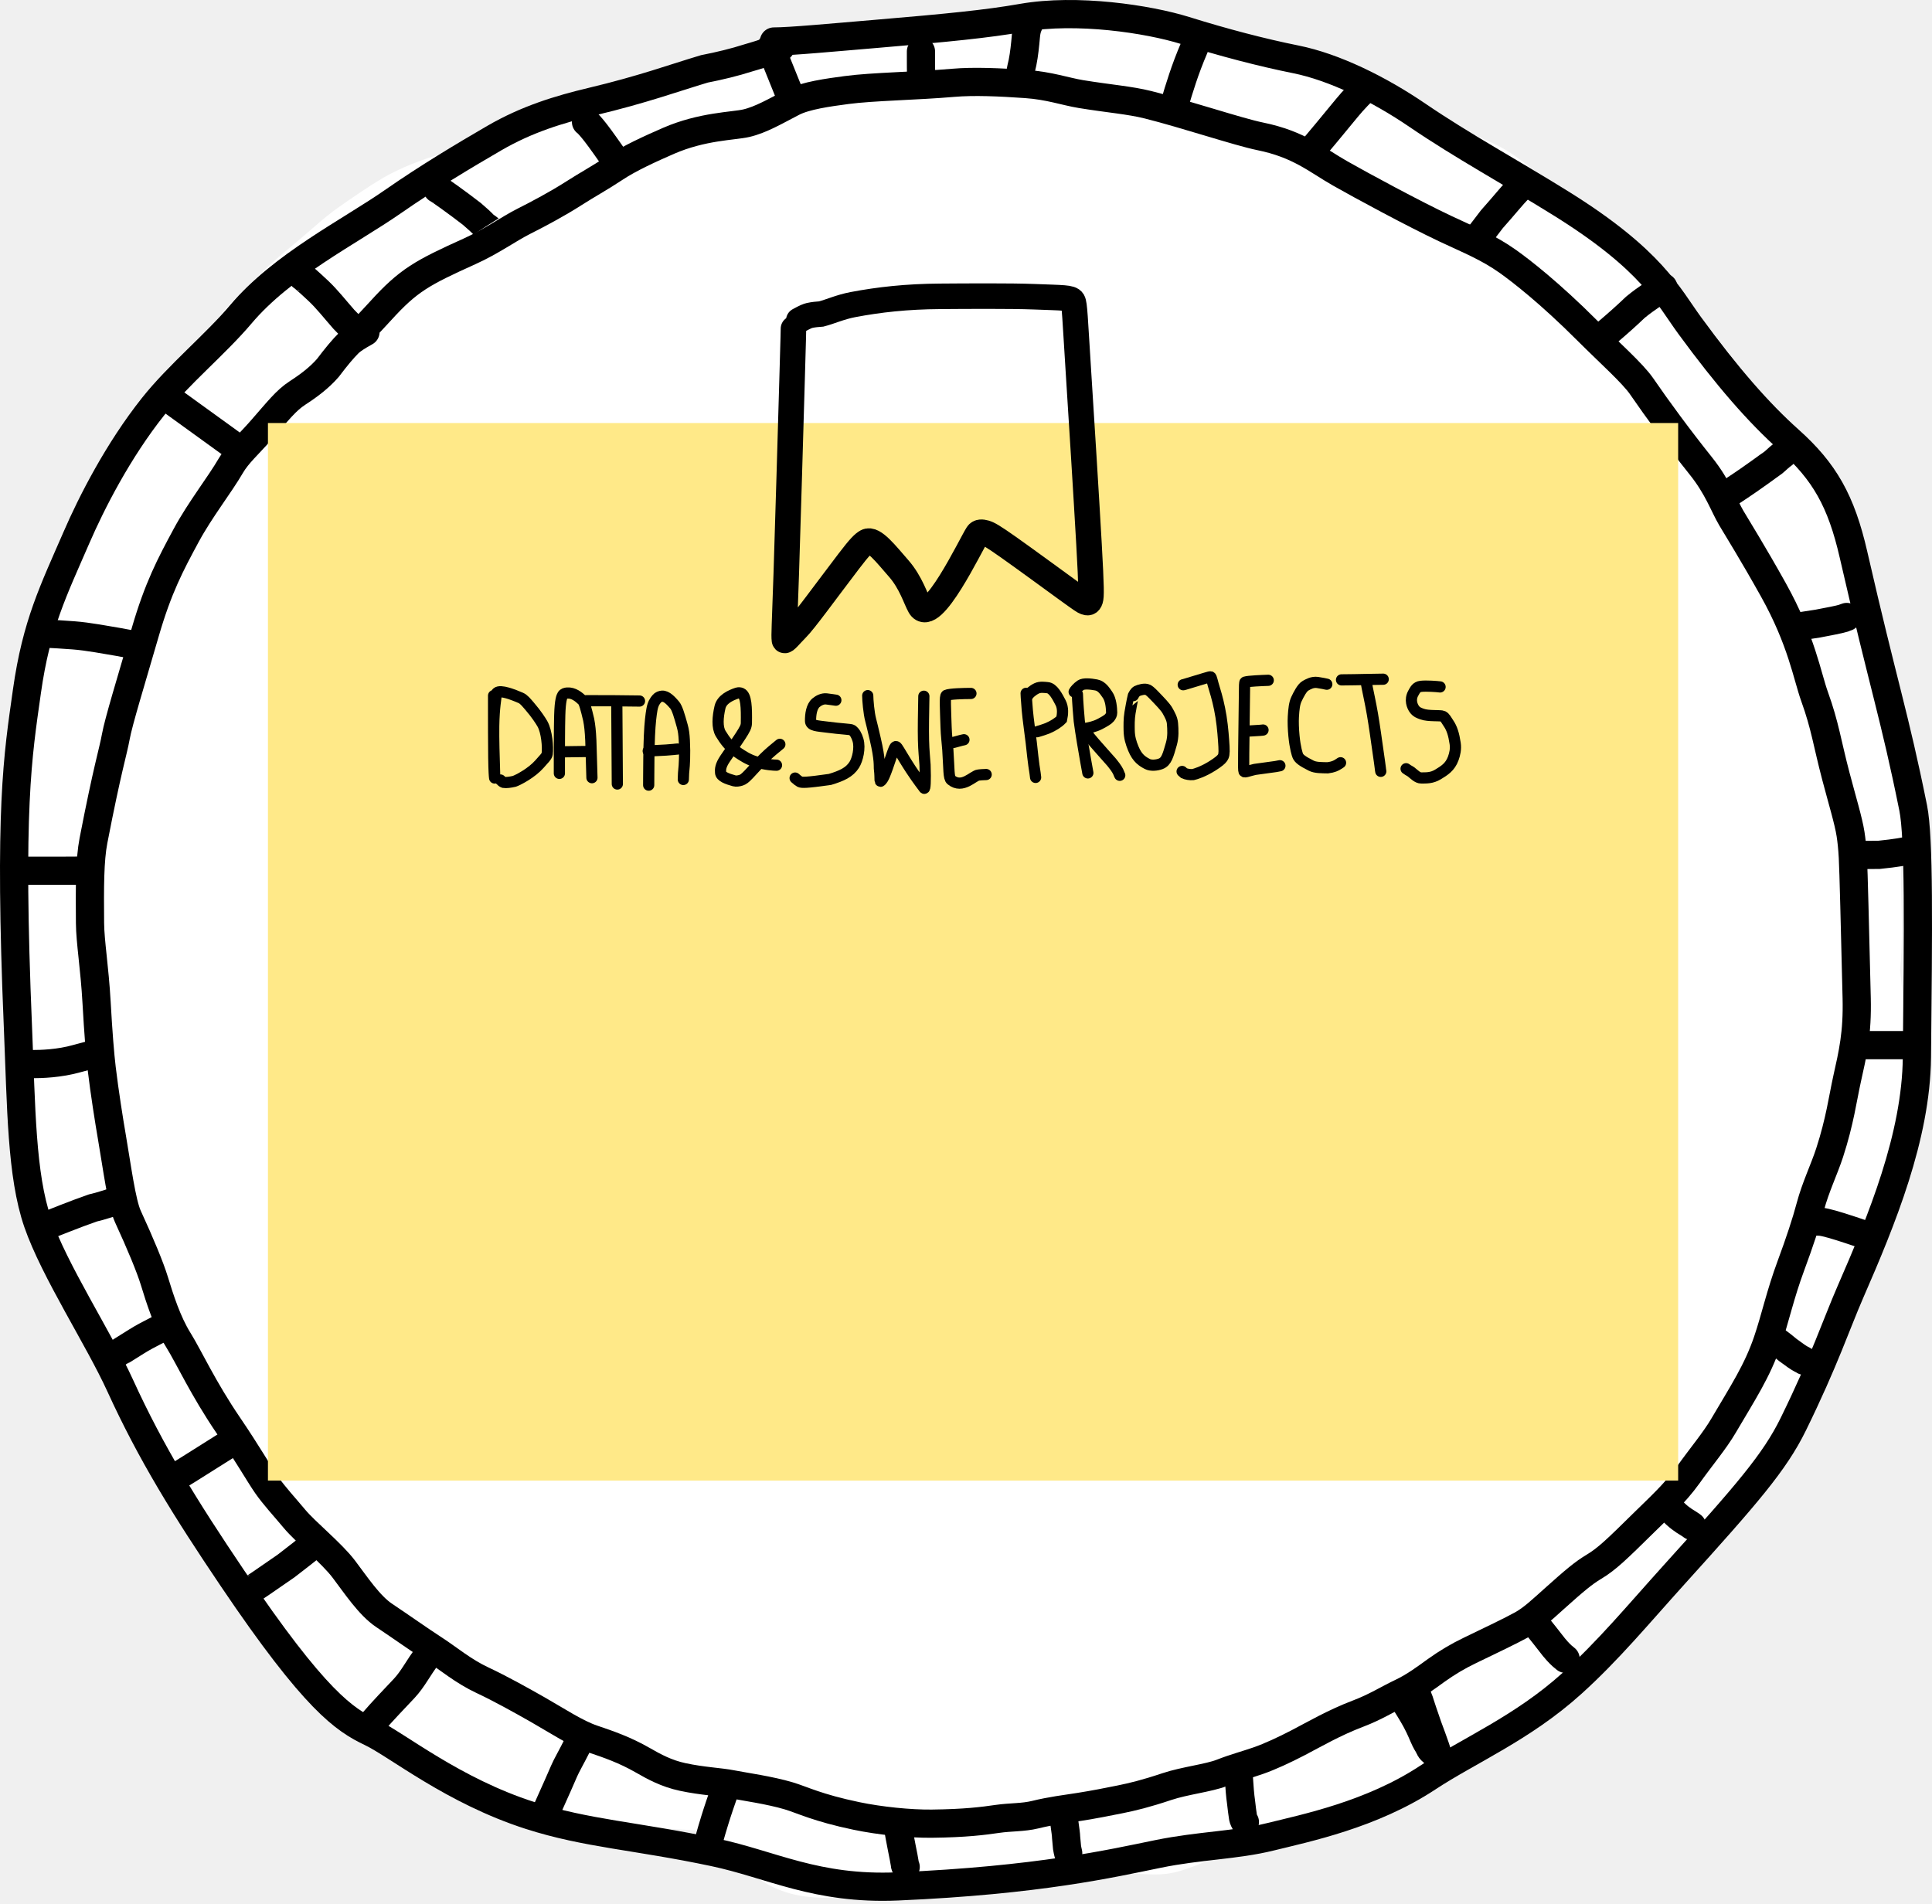
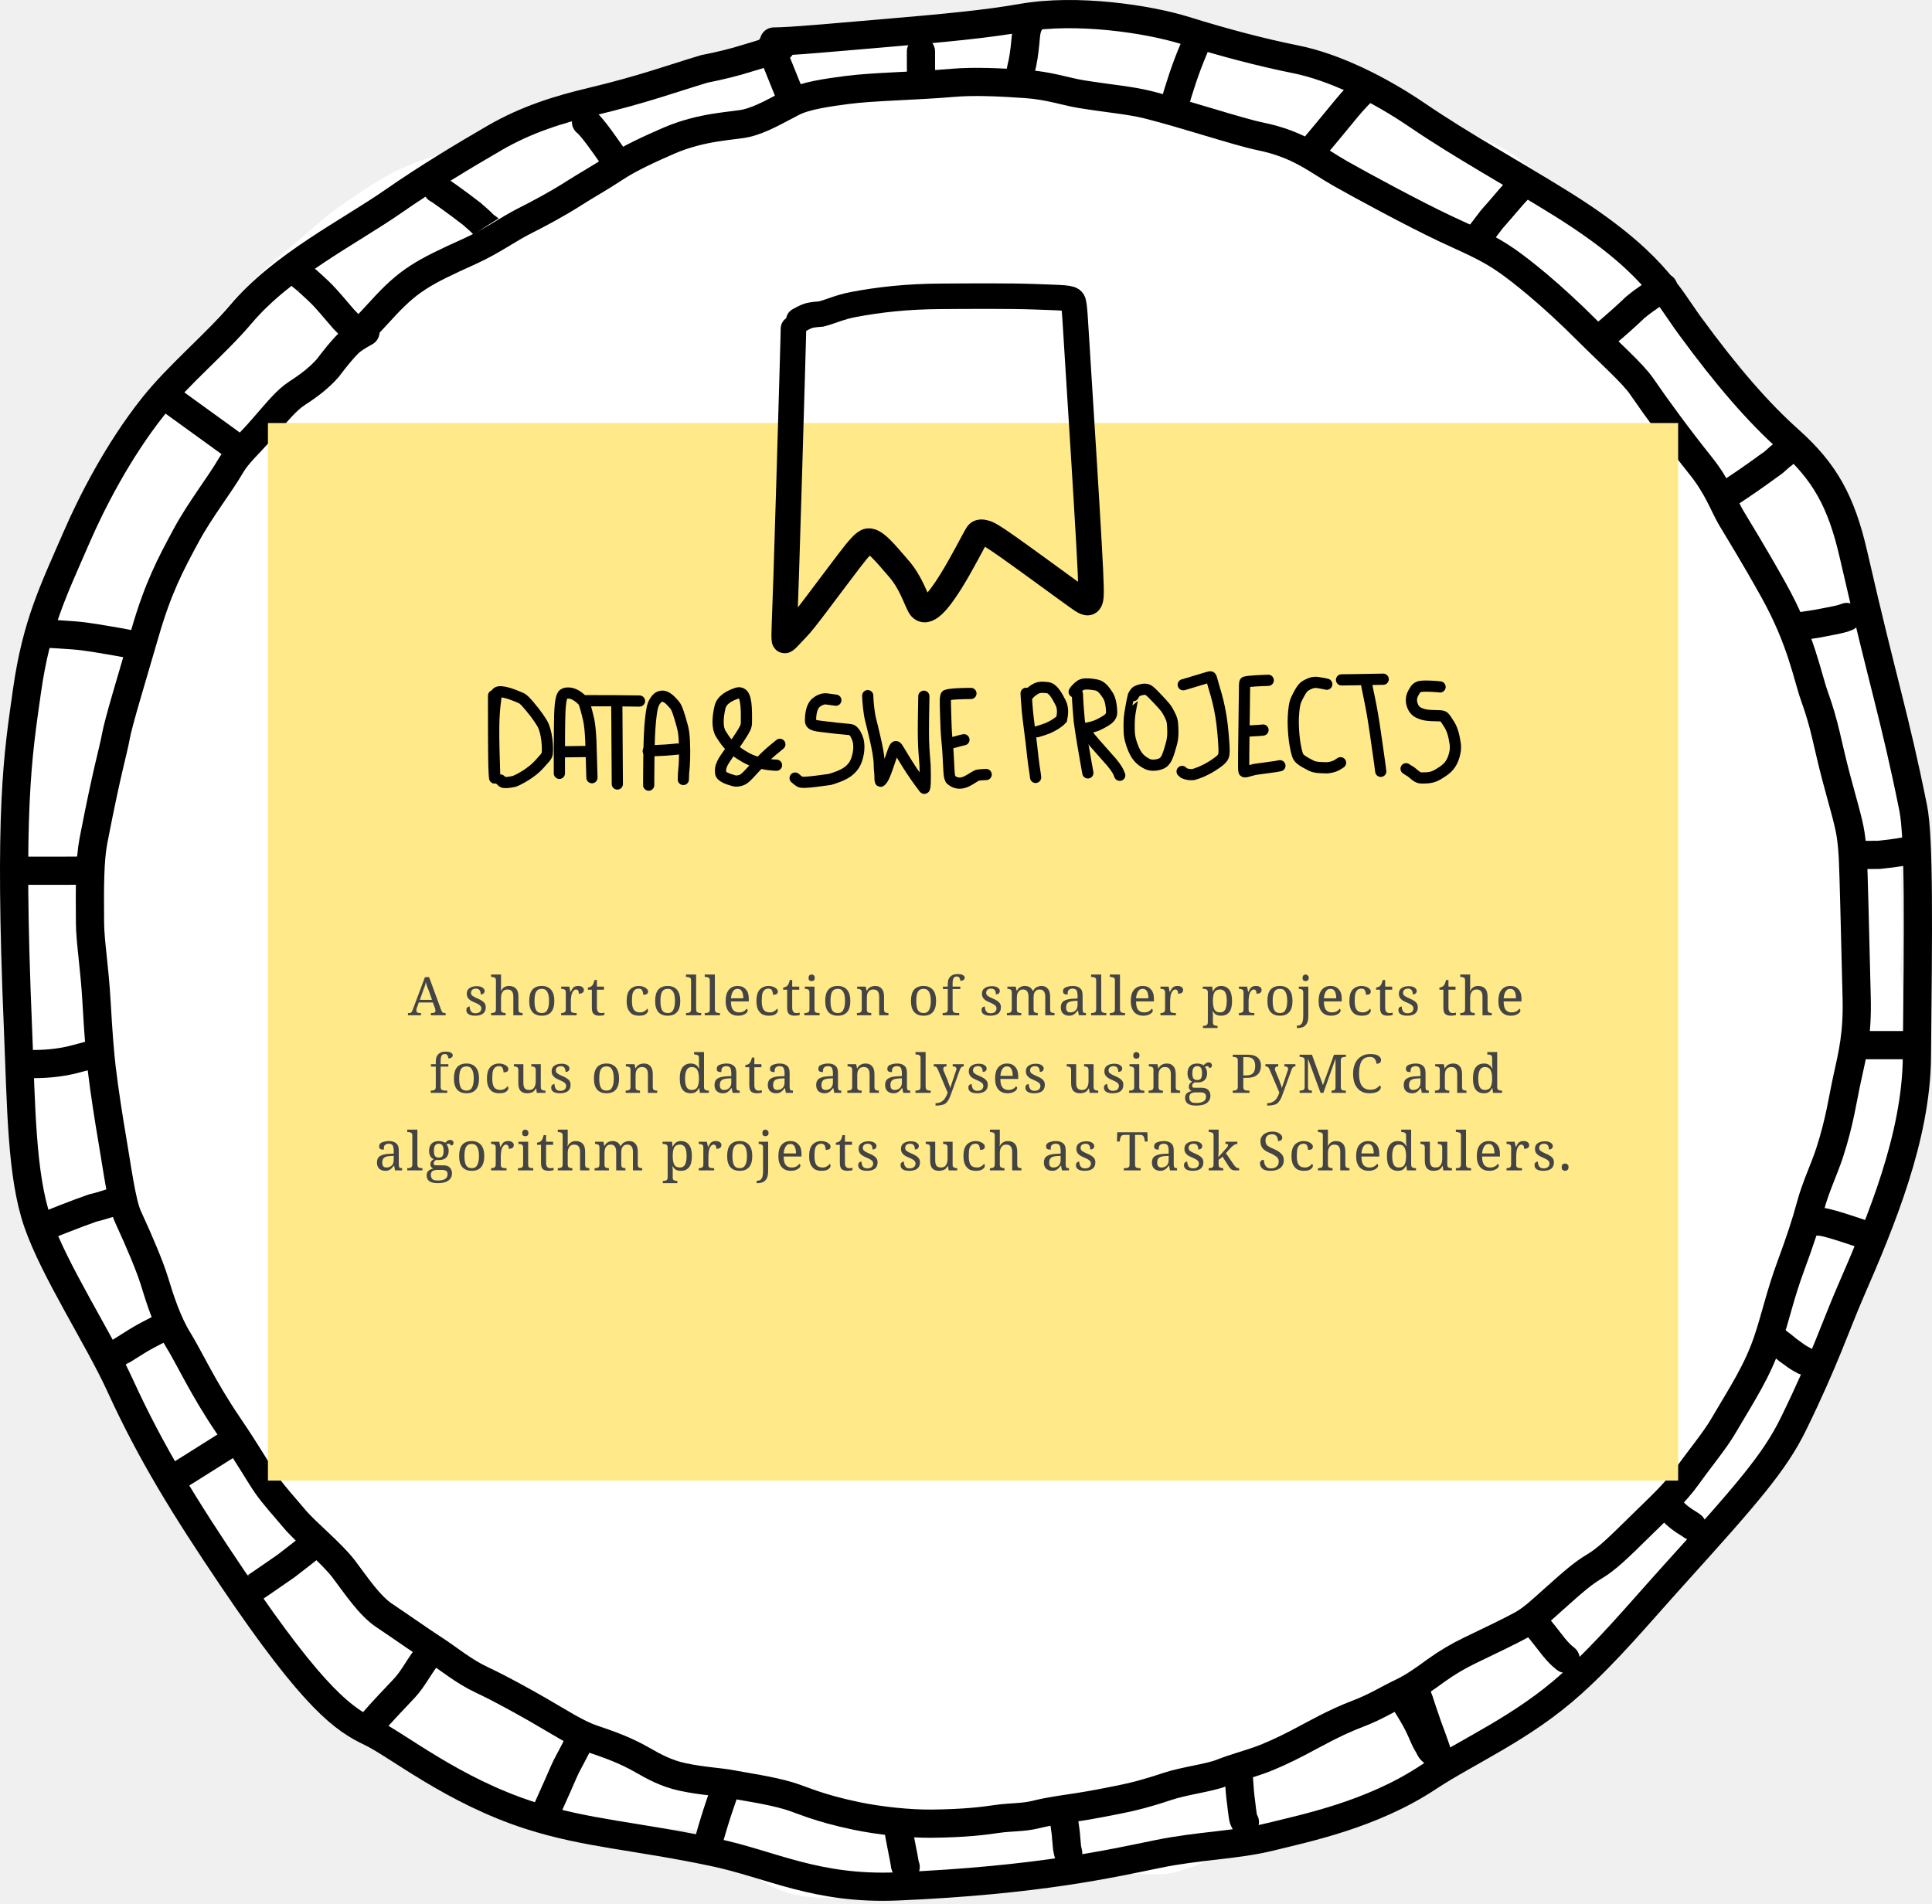
<svg xmlns="http://www.w3.org/2000/svg" width="137" height="135" viewBox="0 0 137 135" fill="none">
  <path d="M33.952 12.94C34.503 12.94 35.908 12.883 37.119 12.553C38.795 12.097 42.482 10.974 45.129 10.152C47.232 9.499 49.409 8.803 51.13 8.263C52.515 7.828 54.367 7.469 57.253 6.342C59.511 5.461 61.036 5.747 63.983 5.496C67.4 5.204 69.74 4.556 71.309 4.481C74.924 4.308 78.291 4.332 79.592 4.401C80.458 4.447 77.261 4.315 74.183 4.302C73.554 4.299 73.446 4.662 73.517 4.824C74.209 6.417 78.962 5.645 81.372 6.155C82.98 6.495 84.708 6.543 86.385 6.872C87.976 7.184 91.975 8.727 95.262 9.932C96.016 10.209 97.181 10.477 97.61 10.616C98.128 10.785 95.613 10.03 94.564 9.869C92.212 9.509 97.93 11.886 99.417 12.901C100.488 13.632 101.744 14.537 103.654 15.517C105.731 16.584 107.583 17.734 109.962 19.917C111.803 21.607 114.162 23.653 115.884 24.935C117.273 25.97 118.552 27.235 119.385 28.276C120.352 29.483 121.327 30.502 122.546 31.915C124.01 33.614 125.567 37.093 126.598 39.904C127.777 43.122 128.678 44.488 129.602 46.909C130.281 48.687 130.185 50.941 130.333 52.454C130.466 53.816 131.211 55.922 132.005 57.745C132.534 58.959 132.334 60.448 132.317 61.355C132.292 62.754 131.646 58.95 131.604 58.839C130.314 55.453 132.275 67.927 132.469 71.381C132.911 79.271 131.787 81.307 130.894 83.58C130.417 84.796 129.952 85.874 129.172 87.498C127.702 90.56 127.177 91.665 126.42 93.3C125.055 96.246 123.271 98.922 121.919 101.207C120.572 103.483 117.662 106.386 115.933 108.479C113.33 111.628 109.856 113.603 108.06 114.904C105.379 116.846 104.614 117.772 101.986 120.05C100.342 121.475 98.053 122.393 96.417 122.897C93.374 123.834 91.596 124.665 90.096 125.451C88.49 126.292 87.159 126.771 82.018 127.804C76.777 128.858 73.806 129.001 71.741 128.85C70.373 128.751 76.18 127.449 78.005 127.303C79.27 127.202 80.176 126.981 80.475 126.975C83.268 126.916 72.256 129.116 70.465 128.965C69.532 128.886 64.842 128.732 58.313 128.717C54.308 128.707 51.601 127.839 49.569 127.224C48.114 126.784 46.922 126.494 45.007 125.554C40.472 123.33 36.22 120.958 33.905 119.938C31.642 118.941 30.227 118.172 27.988 116.374C24.396 113.489 21.259 110.975 20.004 109.625C18.349 107.845 17.629 106.518 17.013 105.224C16.112 103.331 19.148 108.318 20.122 110.952C20.312 111.468 20.663 111.499 20.93 111.451C21.196 111.402 21.45 111.233 21.593 111.001C22.255 109.924 20.535 108.272 19.484 106.769C17.666 104.17 16.914 102.317 15.987 101.111C14.552 99.244 13.204 97.222 12.624 95.781C11.873 93.918 11.189 91.819 10.143 90.266C8.076 87.195 7.256 84.122 6.752 81.714C6.018 78.207 5.962 76.547 5.761 75.125C5.591 73.929 5.36 72.598 4.806 69.191C3.9 63.615 5.42 60.412 5.473 60.166C6.292 56.377 3.983 69.642 4.098 70.605C4.145 70.994 4.444 71.123 4.664 71.081C5.789 70.865 5.741 68.255 5.876 65.841C5.991 63.793 6.466 61.627 6.65 60.111C6.832 58.616 7.203 56.492 7.53 53.603C8.125 48.365 8.968 46.632 10.013 42.18C10.494 40.132 11.37 38.638 12.4 37.182C12.638 36.846 12.82 36.628 12.965 36.673C13.111 36.718 13.225 37.039 13.22 37.452C13.187 40.054 10.983 43.07 9.682 46.473C9.495 46.961 9.307 46.564 9.297 46.233C9.246 44.582 10.782 42.645 11.793 40.446C12.795 38.268 14.363 34.656 17.375 29.869C20.245 25.307 23.7 22.935 25.329 21.558C28.421 18.945 29.574 18.414 31.158 17.153C32.664 15.954 34.207 15.092 35.444 14.686C36.22 14.431 36.781 13.856 36.984 13.403C37.072 13.208 36.745 13.008 36.389 12.915C34.209 12.345 30.165 13.745 28.413 14.781C27.437 15.358 26.451 16.049 25.476 16.725C24.497 17.403 23.615 18.287 22.273 19.379C20.706 20.654 19.814 21.608 18.669 22.702C17.688 23.639 16.287 25.634 14.525 27.628C10.691 31.967 8.918 34.539 7.784 36.672C6.488 39.11 5.875 40.853 5.393 42.872C4.299 47.445 4.409 49.321 3.979 52.126C2.99 58.589 3.704 60.645 3.393 62.544C3.263 63.338 3.307 65.954 3.292 69.824C3.275 74.288 3.915 77.944 4.039 79.696C4.128 80.959 4.809 82.55 4.987 84.232C5.18 86.063 6.092 87.762 6.895 89.194C7.833 90.868 8.034 92.081 9.263 93.833C10.825 96.057 11.842 99.117 12.921 101.028C13.671 102.355 14.537 104.491 16.156 107.079C17.544 109.297 18.509 110.347 19.734 111.916C22.179 115.049 23.416 116.237 26.303 118.95C27.575 120.145 28.45 121.068 30.435 122.252C32.425 123.439 34.143 124.105 35.676 124.836C37.817 125.857 39.765 126.457 41.31 126.73C42.609 126.96 48.726 127.276 52.296 127.442C53.676 127.506 55.105 128.448 56.335 128.985C57.517 129.501 58.644 129.947 59.006 129.993C61.227 130.277 54.445 127.862 53.069 128.099C51.856 128.308 54.493 130.798 55.646 131.447C57.851 132.688 61.006 131.724 62.243 131.894C64.943 132.265 69.179 131.562 71.538 131.147C79.234 129.793 81.417 130.672 82.69 130.359C84.093 130.015 85.466 129.192 86.672 128.926C88.171 128.595 90.204 127.551 91.383 126.908C92.486 126.307 95.103 126.16 97.573 125.616C99.95 125.092 101.156 123.688 103.484 122.102C104.713 121.264 107.855 119.229 110.947 116.948C113.424 115.12 114.712 112.441 117.655 109.727C119.422 108.098 121.846 104.68 124.266 101.568C125.333 100.196 125.791 98.984 126.09 98.419C126.391 97.848 127.721 93.618 129.662 87.171C131.144 82.246 130.574 80.926 130.73 78.787C130.935 75.971 131.56 73.528 132.114 69.672C132.569 66.502 132.257 64.112 132.303 61.714C132.484 52.457 131.936 51.362 131.582 49.829C131.019 47.385 130.036 44.727 129.617 42.659C129.353 41.355 128.886 39.972 128.409 38.409C128.034 37.181 127.437 36.156 126.286 34.21C125.321 32.578 124.597 31.37 122.906 29.413C121.478 27.761 120.674 26.439 116.741 21.934C115.301 20.285 114.212 19.251 111.96 17.677C109.662 16.071 107.731 14.331 105.948 13.075C104.794 12.262 103.488 11.955 102.17 11.201C99.85 9.871 98.421 9.53 96.849 8.838C95.13 8.082 93.522 7.511 92.036 7.282C90.903 7.108 89.606 7.087 87.357 6.188C85.892 5.602 84.617 5.036 83.395 4.624C82.048 4.171 80.603 4.209 75.661 4.118C73.195 4.073 71.99 3.772 70.737 3.626C68.819 3.403 65.87 3.741 63.693 4.099C59.43 4.8 58.364 5.223 57.038 5.519C55.78 5.8 54.491 6.682 52.809 7.37C50.067 8.49 48.476 8.62 46.482 9.398C44.134 10.314 41.22 11.242 39.409 11.861C38.699 12.104 37.935 11.948 37.675 11.997C36.51 12.22 40.083 11.192 41.096 10.391C41.637 10.172 42.224 10.006 42.529 9.863C42.532 9.815 42.229 9.815 41.642 10.079" stroke="white" stroke-width="5" stroke-linecap="round" />
  <path d="M54.88 2.943C56.045 2.943 59.008 2.664 62.145 2.4C67.124 1.981 70.009 1.697 72.479 1.263C76.353 0.582 81.421 1.348 84.03 2.161C86.78 3.019 89.473 3.725 91.88 4.208C94.616 4.757 97.796 6.324 100.503 8.17C103.728 10.368 107.131 12.21 110.683 14.421C117.177 18.462 118.29 20.996 119.814 23.078C122.498 26.744 124.709 29.277 126.87 31.206C129.381 33.449 130.564 35.536 131.432 39.326C133.58 48.701 134.33 50.673 135.665 57.293C136.096 59.427 136.021 65.855 135.93 74.985C135.874 80.602 133.445 86.51 131.209 91.635C130.226 93.889 129.384 96.476 127.16 101.009C125.835 103.71 123.878 105.957 118.717 111.67C116.134 114.529 114.054 117.052 111.454 119.397C107.95 122.558 104.174 124.129 101.229 126.072C97.256 128.692 92.581 129.645 90.09 130.261C87.614 130.873 85.099 130.868 82.109 131.479C78.831 132.149 73.644 133.348 63.653 133.779C57.872 134.028 54.718 132.222 50.626 131.358C45.104 130.192 41.607 130.04 37.592 128.751C32.121 126.995 28.188 123.755 26.303 122.854C24.443 121.965 22.372 120.656 16.479 111.92C13.131 106.958 10.721 103.075 8.521 98.257C6.985 94.895 3.856 90.118 2.671 86.695C1.513 83.345 1.509 78.51 1.275 72.927C0.62 57.325 1.258 53.641 1.912 49.01C2.582 44.27 3.793 41.877 5.427 38.108C6.487 35.663 8.366 31.97 10.848 28.844C12.655 26.568 15.297 24.399 17.071 22.297C20.019 18.805 24.772 16.447 27.849 14.307C30.347 12.569 32.894 11.048 35.046 9.797C37.358 8.453 39.664 7.753 41.957 7.208C45.601 6.341 47.833 5.515 49.949 4.885C51.034 4.673 52.086 4.418 53.077 4.101C53.574 3.953 54.056 3.829 55.364 3.34" stroke="black" stroke-width="2" stroke-linecap="round" />
  <path d="M54.696 3.333C54.763 3.71 55.328 5.031 56.083 6.919C56.232 7.33 56.333 7.596 56.415 7.854C56.498 8.112 56.558 8.353 56.62 8.545" stroke="black" stroke-width="2" stroke-linecap="round" />
  <path d="M65.306 3.646C65.306 3.682 65.306 3.718 65.306 4.29C65.306 4.862 65.306 5.969 65.418 7.109" stroke="black" stroke-width="2" stroke-linecap="round" />
  <path d="M72.169 7.109C72.169 6.655 72.226 5.568 72.512 4.42C72.624 3.855 72.692 3.205 72.751 2.528C72.785 2.218 72.827 1.977 72.982 1.671" stroke="black" stroke-width="2" stroke-linecap="round" />
  <path d="M83.084 8.822C83.084 8.565 83.133 8.137 83.307 7.363C83.432 6.883 83.632 6.228 83.858 5.557C84.083 4.886 84.329 4.219 84.695 3.361" stroke="black" stroke-width="2" stroke-linecap="round" />
  <path d="M91.745 12.114C92.308 11.518 93.828 9.705 95.099 8.153C95.384 7.811 95.606 7.532 95.863 7.242C96.12 6.953 96.405 6.663 96.699 6.363" stroke="black" stroke-width="2" stroke-linecap="round" />
  <path d="M103.618 18.374C103.769 18.119 104.891 16.751 105.793 15.544C106.18 15.101 106.615 14.613 107.034 14.113C107.23 13.882 107.392 13.696 107.922 13.139" stroke="black" stroke-width="2" stroke-linecap="round" />
  <path d="M112.356 24.881C113.105 24.323 114.699 23.006 115.972 21.786C116.355 21.467 116.8 21.153 117.135 20.926C117.47 20.7 117.68 20.571 117.954 20.38" stroke="black" stroke-width="2" stroke-linecap="round" />
  <path d="M121.766 35.543C121.9 35.438 122.148 35.285 122.908 34.786C124.495 33.744 125.528 32.945 125.657 32.87C125.721 32.828 125.783 32.778 125.906 32.667C126.028 32.557 126.208 32.386 126.448 32.211" stroke="black" stroke-width="2" stroke-linecap="round" />
  <path d="M126.147 44.605C126.358 44.605 127.421 44.458 128.909 44.222C129.77 44.057 130.367 43.947 130.721 43.842C130.79 43.815 130.854 43.785 130.955 43.754" stroke="black" stroke-width="2" stroke-linecap="round" />
  <path d="M129.531 60.638C129.525 60.638 129.52 60.638 130.251 60.638C130.982 60.638 132.449 60.638 133.24 60.624C134.466 60.501 135.138 60.368 135.323 60.322C135.425 60.301 135.54 60.286 135.809 60.251" stroke="black" stroke-width="2" stroke-linecap="round" />
  <path d="M130.997 74.119H135.087" stroke="black" stroke-width="2" stroke-linecap="round" />
  <path d="M128.125 86.602C128.157 86.602 128.507 86.612 129.081 86.637C129.457 86.671 130.215 86.895 131.208 87.223C131.583 87.347 131.693 87.384 131.913 87.459" stroke="black" stroke-width="2" stroke-linecap="round" />
  <path d="M123.77 93.891C123.791 93.891 123.981 93.949 124.608 94.274C125.827 94.906 126.55 95.555 126.767 95.729C127.189 96.047 127.545 96.294 127.711 96.379C127.791 96.419 127.862 96.451 127.935 96.502" stroke="black" stroke-width="2" stroke-linecap="round" />
  <path d="M116.447 105.008C116.936 105.453 118.109 106.621 118.464 107.019C118.978 107.572 119.338 107.808 119.723 108.038C119.872 108.131 119.929 108.174 119.987 108.219" stroke="black" stroke-width="2" stroke-linecap="round" />
  <path d="M107.998 114.135C108.316 114.445 109.235 115.581 110.196 116.821C110.398 117.062 110.51 117.181 110.615 117.286C110.72 117.391 110.816 117.48 111.018 117.639" stroke="black" stroke-width="2" stroke-linecap="round" />
  <path d="M99.26 119.122C99.299 119.351 99.522 119.976 100.018 121.088C100.687 122.376 101.164 123.356 101.317 123.806C101.379 123.981 101.41 124.05 101.493 124.136" stroke="black" stroke-width="2" stroke-linecap="round" />
  <path d="M87.78 124.437C87.78 125.05 87.881 126.985 88.001 127.777C88.05 128.203 88.098 128.596 88.137 128.836C88.155 128.944 88.166 129.024 88.276 129.213" stroke="black" stroke-width="2" stroke-linecap="round" />
  <path d="M75.238 126.285C75.238 126.307 75.238 126.67 75.296 127.579C75.382 128.898 75.594 129.907 75.6 130.319C75.62 130.574 75.64 130.78 75.665 131.025C75.684 131.152 75.715 131.284 75.747 131.42" stroke="black" stroke-width="2" stroke-linecap="round" />
  <path d="M63.605 126.78C63.605 126.811 63.605 127.771 63.623 129.257C63.824 130.542 64.105 131.768 64.154 132.139C64.161 132.226 64.167 132.302 64.223 132.399" stroke="black" stroke-width="2" stroke-linecap="round" />
  <path d="M50.211 131.006C50.211 130.901 50.252 130.503 50.471 129.801C50.575 129.459 50.737 128.895 51.03 128.027C51.323 127.158 51.743 126.003 52.247 124.697" stroke="black" stroke-width="2" stroke-linecap="round" />
  <path d="M38.669 128.637C38.721 128.444 39.399 127.008 40.002 125.598C40.18 125.182 40.483 124.684 40.993 123.667C41.232 123.189 41.317 122.887 41.43 122.486C41.454 122.392 41.472 122.32 41.498 122.25C41.525 122.18 41.56 122.114 41.681 121.96" stroke="black" stroke-width="2" stroke-linecap="round" />
  <path d="M26.424 122.163C27.02 121.461 28.132 120.296 28.649 119.75C29.303 119.059 29.687 118.217 30.311 117.436C30.586 116.986 30.724 116.754 30.83 116.567C30.89 116.467 30.96 116.357 31.139 116.17" stroke="black" stroke-width="2" stroke-linecap="round" />
  <path d="M17.729 112.791C17.783 112.78 18.773 112.112 20.285 111.056C21.22 110.319 21.699 109.989 22.474 109.309C22.658 109.139 22.758 109.044 22.914 108.945" stroke="black" stroke-width="2" stroke-linecap="round" />
  <path d="M12.624 104.657C12.651 104.646 12.678 104.635 13.37 104.203C14.062 103.77 15.418 102.915 16.196 102.424C17.133 101.832 17.389 101.644 17.559 101.494C17.637 101.429 17.698 101.386 17.829 101.308" stroke="black" stroke-width="2" stroke-linecap="round" />
  <path d="M8.048 96.17C8.069 96.148 8.704 95.741 9.703 95.121C10.572 94.581 11.414 94.229 11.944 93.903C12.479 93.645 12.968 93.368 13.423 93.096C13.507 93.05 13.58 93.018 13.655 92.984" stroke="black" stroke-width="2" stroke-linecap="round" />
  <path d="M3.563 86.813C3.678 86.776 5.25 86.127 6.573 85.669C7.028 85.571 8.017 85.267 9.362 84.786C9.962 84.563 10.394 84.381 10.891 84.175" stroke="black" stroke-width="2" stroke-linecap="round" />
  <path d="M2.27 75.464C2.92 75.464 4.205 75.429 5.458 75.072C5.987 74.921 6.276 74.866 6.742 74.718C6.918 74.683 7.057 74.668 7.253 74.657C7.38 74.654 7.563 74.654 7.751 74.654" stroke="black" stroke-width="2" stroke-linecap="round" />
  <path d="M1.997 61.751C2.013 61.751 2.029 61.751 2.913 61.751C3.796 61.751 5.548 61.751 6.549 61.739C7.55 61.728 7.748 61.705 7.895 61.691C8.042 61.676 8.133 61.67 8.226 61.665" stroke="black" stroke-width="2" stroke-linecap="round" />
  <path d="M2.88 44.925C2.891 44.925 3.551 44.934 5.222 45.058C6.242 45.134 7.596 45.395 8.338 45.517C9.344 45.698 10.272 45.881 11.04 46.015C11.16 46.032 11.263 46.038 11.299 46.079" stroke="black" stroke-width="2" stroke-linecap="round" />
  <path d="M11.759 28.1C11.764 28.11 11.769 28.121 12.643 28.753C13.516 29.386 15.257 30.64 16.222 31.341C17.188 32.042 17.325 32.152 17.46 32.266C17.595 32.38 17.724 32.496 17.945 32.667" stroke="black" stroke-width="2" stroke-linecap="round" />
  <path d="M21.426 19.61C21.469 19.621 21.877 19.972 22.584 20.637C23.182 21.199 23.777 21.957 24.379 22.642C24.659 22.94 24.794 23.067 24.957 23.212C25.043 23.279 25.136 23.335 25.25 23.466" stroke="black" stroke-width="2" stroke-linecap="round" />
  <path d="M31.013 13.401C31.102 13.426 32.425 14.367 33.455 15.166C33.875 15.528 34.11 15.741 34.321 15.964C34.382 16.018 34.461 16.07 34.63 16.193" stroke="black" stroke-width="2" stroke-linecap="round" />
  <path d="M41.555 8.653C41.571 8.658 41.587 8.663 41.716 8.798C41.845 8.933 42.087 9.198 42.548 9.826C43.009 10.453 43.682 11.437 44.497 12.57" stroke="black" stroke-width="2" stroke-linecap="round" />
  <ellipse cx="69" cy="67.5" rx="63" ry="61.5" fill="white" />
  <path d="M24.928 24.146C25.214 23.901 25.887 23.26 26.988 22.047C28.96 19.872 29.927 19.348 33.308 17.82C34.9 17.1 36.033 16.252 37.174 15.678C38.098 15.214 39.544 14.449 40.696 13.707C41.609 13.119 42.519 12.63 43.62 11.9C44.632 11.229 46.102 10.555 47.406 9.988C49.799 8.948 51.989 8.951 52.915 8.738C53.948 8.502 55.027 7.865 56.206 7.255C57.133 6.775 58.718 6.561 60.037 6.385C61.868 6.14 64.982 6.099 67.58 5.874C69.057 5.746 70.898 5.829 72.751 5.959C74.418 6.076 75.526 6.488 76.662 6.674C78.663 7 80.099 7.102 81.407 7.429C84.067 8.096 87.799 9.35 89.356 9.668C92.131 10.233 93.35 11.343 95.028 12.296C96.597 13.187 100.212 15.142 102.496 16.221C104.191 17.021 105.51 17.534 106.939 18.55C107.828 19.183 109.87 20.753 112.584 23.47C114.117 25.004 115.778 26.476 116.407 27.391C117.543 29.046 119.012 31.044 120.619 33.057C121.816 34.556 122.252 35.864 122.768 36.737C123.179 37.433 124.309 39.242 125.752 41.829C127.757 45.421 128.147 47.94 128.676 49.406C129.422 51.473 129.559 52.677 130.184 55.05C130.652 56.827 131.078 58.206 131.225 59.152C131.292 59.589 131.349 60.092 131.388 60.798C131.442 61.799 131.534 65.681 131.659 70.782C131.72 73.294 131.384 74.696 130.975 76.532C130.671 77.9 130.474 79.492 129.74 81.751C129.361 82.916 128.734 84.205 128.372 85.573C128.078 86.683 127.614 88.091 127.003 89.738C126.233 91.811 125.886 93.488 125.334 95.107C124.611 97.23 123.597 98.758 122.214 101.11C121.584 102.182 120.7 103.217 119.678 104.643C118.773 105.906 117.615 106.954 116.606 107.948C114.643 109.882 113.939 110.567 113.022 111.114C112.281 111.557 111.639 112.101 110.212 113.38C109.325 114.174 108.661 114.808 107.913 115.222C107.227 115.602 105.679 116.352 104.25 117.035C103.401 117.441 102.615 117.908 101.842 118.462C101.128 118.975 100.323 119.587 99.381 120.033C98.431 120.483 97.532 121.058 96.33 121.514C94.58 122.178 93.196 122.997 92.057 123.588C91.081 124.095 90.079 124.563 89.218 124.864C88.415 125.145 87.566 125.365 86.645 125.727C85.708 126.095 84.009 126.279 82.754 126.698C81.212 127.213 80.318 127.424 79.444 127.602C78.562 127.782 77.551 127.98 76.536 128.139C75.605 128.285 74.539 128.412 73.401 128.693C72.56 128.9 71.631 128.861 70.756 128.988C69.701 129.142 68.446 129.303 66.082 129.33C64.517 129.348 62.388 129.129 60.736 128.784C57.954 128.205 56.89 127.644 55.929 127.357C54.581 126.954 52.764 126.703 51.898 126.533C51.028 126.361 49.83 126.324 48.409 126.019C47.259 125.773 46.385 125.295 45.577 124.83C44.294 124.094 43.156 123.707 42.019 123.321C40.863 122.929 39.531 122.042 38.147 121.252C36.934 120.561 35.445 119.733 34.205 119.154C32.861 118.525 31.795 117.622 30.866 117.019C29.677 116.246 28.59 115.465 27.236 114.559C26.193 113.861 25.236 112.411 24.381 111.281C23.508 110.127 21.672 108.658 20.883 107.713C20.156 106.841 19.444 106.078 18.921 105.328C18.389 104.564 17.549 103.081 16.202 101.103C14.398 98.453 13.405 96.255 12.648 95.035C11.855 93.758 11.335 92.11 10.947 90.844C10.645 89.86 9.976 88.245 9.069 86.273C8.626 85.308 8.299 82.761 7.936 80.651C7.741 79.516 7.415 77.475 7.211 75.767C7.095 74.8 6.97 73.261 6.85 71.119C6.708 68.582 6.394 66.821 6.383 65.456C6.361 62.891 6.363 60.986 6.627 59.618C7.626 54.457 8.017 53.324 8.211 52.252C8.406 51.178 9.279 48.347 10.3 44.83C11.216 41.678 12.081 40.046 13.207 37.961C14.188 36.144 15.576 34.391 16.37 33.022C16.843 32.206 17.628 31.519 18.512 30.513C19.716 29.142 20.275 28.4 21.096 27.868C21.91 27.341 22.646 26.783 23.245 26.097C23.838 25.314 24.312 24.739 24.756 24.301C24.997 24.088 25.274 23.896 25.917 23.539" stroke="black" stroke-width="2" stroke-linecap="round" />
  <path d="M99.639 120.704C99.73 120.855 100.141 121.499 100.411 121.996C100.752 122.626 100.882 123.012 101.067 123.395C101.325 123.929 101.802 124.452 101.876 124.526C102.139 124.784 101.619 123.439 101.242 122.415C100.95 121.572 100.749 120.973 100.692 120.786C100.665 120.694 100.643 120.608 100.538 120.362" stroke="black" stroke-width="2" stroke-linecap="round" />
  <rect x="19" y="30" width="100" height="75" fill="#FFE988" />
  <path d="M56.265 23.309C56.265 23.422 56.265 23.534 56.166 26.956C56.068 30.377 55.871 37.105 55.755 40.683C55.631 44.489 55.579 45.017 55.625 45.396C55.644 45.544 56.051 45.029 56.481 44.598C57.052 44.028 58.416 42.128 60.192 39.797C60.961 38.787 61.226 38.537 61.455 38.41C61.945 38.138 62.848 39.313 63.723 40.311C64.604 41.317 64.945 42.506 65.225 42.994C66.072 44.467 68.832 38.624 69.319 37.872C69.421 37.714 69.626 37.723 69.859 37.789C70.093 37.856 70.393 38.016 71.523 38.814C72.654 39.613 74.607 41.044 75.671 41.817C76.736 42.589 76.853 42.659 76.981 42.706C77.108 42.754 77.243 42.776 77.317 42.535C77.391 42.293 77.402 41.786 77.221 38.562C77.04 35.337 76.668 29.411 76.469 26.291C76.228 22.505 76.206 21.568 76.074 21.344C75.931 21.101 75.382 21.123 73.352 21.044C71.607 20.977 68.409 21.003 66.668 21.015C64.301 21.03 62.317 21.252 60.477 21.603C59.572 21.775 58.862 22.107 58.238 22.267C57.965 22.286 57.69 22.31 57.41 22.371C57.267 22.408 57.122 22.457 56.64 22.723" stroke="black" stroke-width="1.809" stroke-linecap="round" />
  <path d="M35 49.334C35 49.338 35 49.341 35 50.183C35 51.025 35 52.705 35.014 53.722C35.029 54.74 35.058 55.044 35.072 55.146C35.086 55.249 35.084 55.141 35.061 54.428C35.039 53.716 34.995 52.404 35.01 51.496C35.032 50.122 35.175 49.519 35.179 49.303C35.181 49.214 35.193 49.168 35.234 49.131C35.484 48.899 36.42 49.276 36.922 49.491C37.142 49.585 37.307 49.797 37.564 50.094C38.032 50.637 38.344 51.123 38.463 51.332C38.778 51.886 38.863 52.984 38.802 53.465C38.781 53.633 38.533 53.87 38.26 54.181C37.694 54.824 36.769 55.301 36.474 55.41C36.176 55.477 35.895 55.515 35.716 55.486C35.633 55.457 35.566 55.399 35.486 55.316" stroke="black" stroke-width="0.794" stroke-linecap="round" />
  <path d="M39.666 54.845C39.666 54.834 39.666 54.824 39.666 54.024C39.666 53.224 39.666 51.634 39.692 50.724C39.723 49.63 39.842 49.396 39.901 49.3C39.969 49.19 40.095 49.156 40.231 49.148C40.666 49.12 41.023 49.403 41.31 49.677C41.439 49.801 41.561 50.271 41.743 51.036C41.82 51.432 41.866 51.841 41.896 52.511C41.925 53.182 41.938 54.101 41.975 55.152" stroke="black" stroke-width="0.794" stroke-linecap="round" />
  <path d="M39.924 53.316C39.942 53.316 39.959 53.316 40.233 53.312C40.507 53.308 41.036 53.301 41.581 53.294" stroke="black" stroke-width="0.794" stroke-linecap="round" />
  <path d="M43.738 49.893C43.738 49.9 43.738 49.907 43.744 50.849C43.751 51.79 43.763 53.667 43.775 55.6" stroke="black" stroke-width="0.794" stroke-linecap="round" />
  <path d="M41.566 49.693C41.584 49.693 41.601 49.693 42.21 49.693C42.819 49.693 44.018 49.693 45.348 49.716" stroke="black" stroke-width="0.794" stroke-linecap="round" />
  <path d="M45.999 55.68C45.999 55.676 45.999 55.672 46.002 55.035C46.005 54.398 46.01 53.127 46.051 52.185C46.092 51.243 46.168 50.667 46.228 50.327C46.305 49.891 46.44 49.715 46.57 49.558C46.676 49.429 46.815 49.385 46.946 49.373C47.267 49.344 47.593 49.715 47.833 49.99C48.022 50.208 48.179 50.768 48.377 51.475C48.469 51.803 48.503 52.076 48.526 52.507C48.579 53.522 48.526 54.31 48.491 54.613C48.473 54.776 48.468 54.875 48.465 55.003C48.463 55.079 48.459 55.177 48.455 55.278" stroke="black" stroke-width="0.794" stroke-linecap="round" />
  <path d="M45.966 53.258C46.001 53.258 46.488 53.234 47.234 53.192C47.582 53.162 47.704 53.149 47.8 53.145C47.847 53.14 47.892 53.13 48.044 53.121" stroke="black" stroke-width="0.794" stroke-linecap="round" />
  <path d="M55.063 54.265C54.887 54.265 54.312 54.236 53.617 54.033C53.054 53.87 52.642 53.583 52.357 53.395C51.708 52.969 51.373 52.459 51.112 52.038C50.835 51.591 50.896 50.84 51.057 50.148C51.188 49.592 51.799 49.311 52.265 49.155C52.379 49.117 52.487 49.134 52.565 49.169C52.918 49.331 52.945 50.179 52.927 51.273C52.923 51.533 52.817 51.719 52.519 52.184C52.221 52.648 51.698 53.384 51.415 53.807C51.083 54.305 51.079 54.556 51.098 54.797C51.121 55.075 51.562 55.234 52.06 55.373C52.208 55.414 52.398 55.381 52.554 55.33C52.711 55.28 52.834 55.186 53.109 54.898C53.383 54.611 53.807 54.133 54.195 53.75C54.584 53.366 54.925 53.092 55.3 52.786" stroke="black" stroke-width="0.794" stroke-linecap="round" />
  <path d="M59.271 49.656C59.203 49.651 58.909 49.597 58.601 49.564C58.343 49.536 58.065 49.664 57.861 49.837C57.55 50.1 57.47 50.662 57.476 51.131C57.48 51.481 57.969 51.475 58.645 51.565C59.632 51.697 60.32 51.714 60.408 51.773C60.61 51.907 60.749 52.169 60.84 52.476C61.011 53.054 60.808 53.876 60.575 54.24C60.233 54.776 59.695 55.018 58.86 55.273C57.147 55.519 56.863 55.503 56.723 55.44C56.64 55.393 56.531 55.316 56.383 55.179" stroke="black" stroke-width="0.794" stroke-linecap="round" />
  <path d="M61.532 49.333C61.532 49.633 61.61 50.575 61.743 51.067C61.796 51.265 61.893 51.664 62.059 52.379C62.429 53.966 62.333 54.317 62.367 54.579C62.41 54.914 62.401 55.185 62.408 55.308C62.412 55.372 62.417 55.438 62.468 55.389C62.655 55.209 62.764 54.893 62.938 54.415C63.072 54.051 63.263 53.427 63.389 53.136C63.515 52.844 63.56 52.902 63.752 53.217C63.944 53.531 64.281 54.1 64.589 54.567C65.138 55.402 65.467 55.792 65.528 55.892C65.596 56.004 65.638 55.42 65.596 54.247C65.563 53.707 65.505 53.283 65.486 52.491C65.467 51.7 65.489 50.555 65.511 49.375" stroke="black" stroke-width="0.794" stroke-linecap="round" />
  <path d="M68.85 49.178C68.363 49.178 67.326 49.202 67.105 49.311C66.989 49.368 67.047 50.21 67.087 51.547C67.105 52.176 67.18 52.702 67.211 53.164C67.307 54.599 67.26 55.158 67.453 55.314C68.253 55.964 69.006 55.002 69.387 54.964C69.447 54.959 69.516 54.949 69.608 54.942C69.7 54.935 69.813 54.931 69.93 54.927" stroke="black" stroke-width="0.794" stroke-linecap="round" />
  <path d="M67.42 52.691C67.427 52.691 67.494 52.679 67.626 52.649C67.766 52.607 67.895 52.572 68.027 52.541C68.103 52.521 68.196 52.492 68.354 52.461" stroke="black" stroke-width="0.794" stroke-linecap="round" />
  <path d="M72.764 49.168C72.764 49.211 72.772 49.491 72.848 50.374C72.903 51 73.047 51.981 73.126 52.657C73.29 54.23 73.377 54.705 73.398 54.828C73.407 54.892 73.41 54.959 73.436 55.132" stroke="black" stroke-width="0.794" stroke-linecap="round" />
  <path d="M72.884 49.332C72.915 49.238 73.196 48.967 73.514 48.816C73.766 48.697 74.073 48.749 74.283 48.768C74.669 48.801 74.975 49.382 75.208 49.836C75.396 50.203 75.361 50.628 75.282 51.004C75.036 51.262 74.67 51.481 74.282 51.648C74.069 51.731 73.822 51.81 73.544 51.892" stroke="black" stroke-width="0.794" stroke-linecap="round" />
  <path d="M76.4 49.23C76.4 49.258 76.408 49.757 76.532 51.132C76.648 52.022 76.871 53.304 76.992 53.987C77.114 54.671 77.127 54.718 77.141 54.812" stroke="black" stroke-width="0.794" stroke-linecap="round" />
  <path d="M76.169 49.064C76.215 48.968 76.397 48.756 76.626 48.596C76.835 48.451 77.332 48.5 77.735 48.575C78.136 48.65 78.35 49.016 78.53 49.266C78.779 49.614 78.823 50.214 78.829 50.546C78.831 50.68 78.763 50.795 78.671 50.906C78.573 51.024 78.338 51.167 77.983 51.351C77.607 51.546 77.223 51.611 76.972 51.661C76.875 51.68 76.841 51.678 76.927 51.816C77.013 51.953 77.22 52.229 77.599 52.668C77.977 53.108 78.521 53.704 78.829 54.059C79.195 54.509 79.287 54.698 79.345 54.852C79.369 54.915 79.381 54.948 79.402 54.982" stroke="black" stroke-width="0.794" stroke-linecap="round" />
  <path d="M80.367 49.331C80.362 49.331 80.27 49.724 80.129 50.556C80.055 50.992 80.066 51.468 80.071 51.795C80.079 52.29 80.196 52.675 80.366 53.088C80.656 53.792 81.02 54.001 81.357 54.179C81.607 54.312 82.025 54.279 82.319 54.163C82.716 54.006 82.825 53.587 83.064 52.75C83.209 52.243 83.174 51.734 83.143 51.318C83.118 50.976 82.948 50.69 82.794 50.409C82.643 50.133 82.249 49.735 81.805 49.273C81.572 49.031 81.46 48.956 81.387 48.92C81.177 48.817 80.786 48.934 80.618 49.016C80.581 49.039 80.547 49.067 80.52 49.096C80.492 49.125 80.473 49.154 80.436 49.209" stroke="black" stroke-width="0.794" stroke-linecap="round" />
  <path d="M83.904 48.56C83.989 48.548 84.152 48.483 85.411 48.11C85.713 48.021 85.786 47.999 85.84 48C85.91 48.001 85.945 48.305 86.142 48.932C86.278 49.366 86.458 50.045 86.583 50.825C86.708 51.605 86.766 52.468 86.793 52.946C86.824 53.487 86.773 53.615 86.69 53.739C86.599 53.873 86.403 54.038 85.992 54.301C85.317 54.733 84.747 54.899 84.598 54.932C84.395 54.953 84.122 54.907 83.955 54.829C83.925 54.806 83.901 54.776 83.825 54.71" stroke="black" stroke-width="0.794" stroke-linecap="round" />
  <path d="M89.933 48.245C89.499 48.26 88.512 48.3 88.299 48.371C88.239 48.391 88.257 48.529 88.241 49.513C88.224 50.496 88.201 52.357 88.192 53.405C88.182 54.453 88.186 54.631 88.215 54.707C88.25 54.797 88.52 54.67 88.98 54.565C89.703 54.463 90.259 54.394 90.469 54.36C90.562 54.343 90.629 54.329 90.759 54.304" stroke="black" stroke-width="0.794" stroke-linecap="round" />
  <path d="M88.407 51.848C88.428 51.848 88.448 51.848 88.622 51.839C88.795 51.83 89.121 51.81 89.306 51.798C89.491 51.785 89.526 51.778 89.562 51.772" stroke="black" stroke-width="0.794" stroke-linecap="round" />
  <path d="M94.084 48.523C94.034 48.512 93.7 48.436 93.421 48.399C93.054 48.35 92.769 48.525 92.573 48.633C92.336 48.765 92.092 49.24 91.93 49.585C91.791 49.881 91.745 50.278 91.713 50.834C91.692 51.196 91.71 51.72 91.756 52.19C91.841 53.064 91.992 53.505 92.024 53.584C92.112 53.799 92.319 53.966 92.98 54.299C93.288 54.454 93.721 54.441 94.155 54.45C94.542 54.402 94.756 54.292 94.883 54.208C94.937 54.171 94.971 54.146 95.06 54.093" stroke="black" stroke-width="0.794" stroke-linecap="round" />
  <path d="M96.876 48.316C96.876 48.331 96.876 48.374 96.951 48.767C97.019 49.126 97.176 49.805 97.322 50.654C97.467 51.502 97.605 52.5 97.686 53.078C97.824 54.001 97.851 54.263 97.881 54.477C97.888 54.538 97.892 54.606 97.912 54.701" stroke="black" stroke-width="0.794" stroke-linecap="round" />
  <path d="M98.085 48.168C98.075 48.168 97.549 48.176 96.707 48.191C96.386 48.197 96.28 48.201 96.054 48.204C95.827 48.208 95.483 48.211 95.129 48.215" stroke="black" stroke-width="0.794" stroke-linecap="round" />
  <path d="M102.117 48.715C101.915 48.687 101.144 48.629 100.759 48.674C100.438 48.711 100.341 48.935 100.22 49.151C99.942 49.642 100.158 50.095 100.28 50.272C100.445 50.513 100.659 50.572 100.837 50.639C101.29 50.809 102.151 50.715 102.313 50.797C102.485 50.883 102.555 51.065 102.707 51.283C102.955 51.641 103.091 52.072 103.187 52.721C103.248 53.125 103.161 53.489 103.052 53.786C102.827 54.401 102.422 54.646 101.967 54.922C101.522 55.192 101.138 55.166 100.785 55.171C100.518 55.176 100.269 54.903 100.061 54.741C99.978 54.685 99.915 54.65 99.855 54.618C99.824 54.601 99.793 54.582 99.707 54.517" stroke="black" stroke-width="0.794" stroke-linecap="round" />
+   <text x="69" y="72" text-anchor="middle" font-family="'Georgia', serif" font-size="3.8" font-weight="300" fill="#444" letter-spacing="0.15">
+     <tspan x="69" dy="0">A short collection of smaller projects the</tspan>
+     <tspan x="69" dy="5.5">focus on data analyses using PyMC and</tspan>
+     <tspan x="69" dy="5.5">algorithm projects such as Task Schedulers.</tspan>
+   </text>
</svg>
